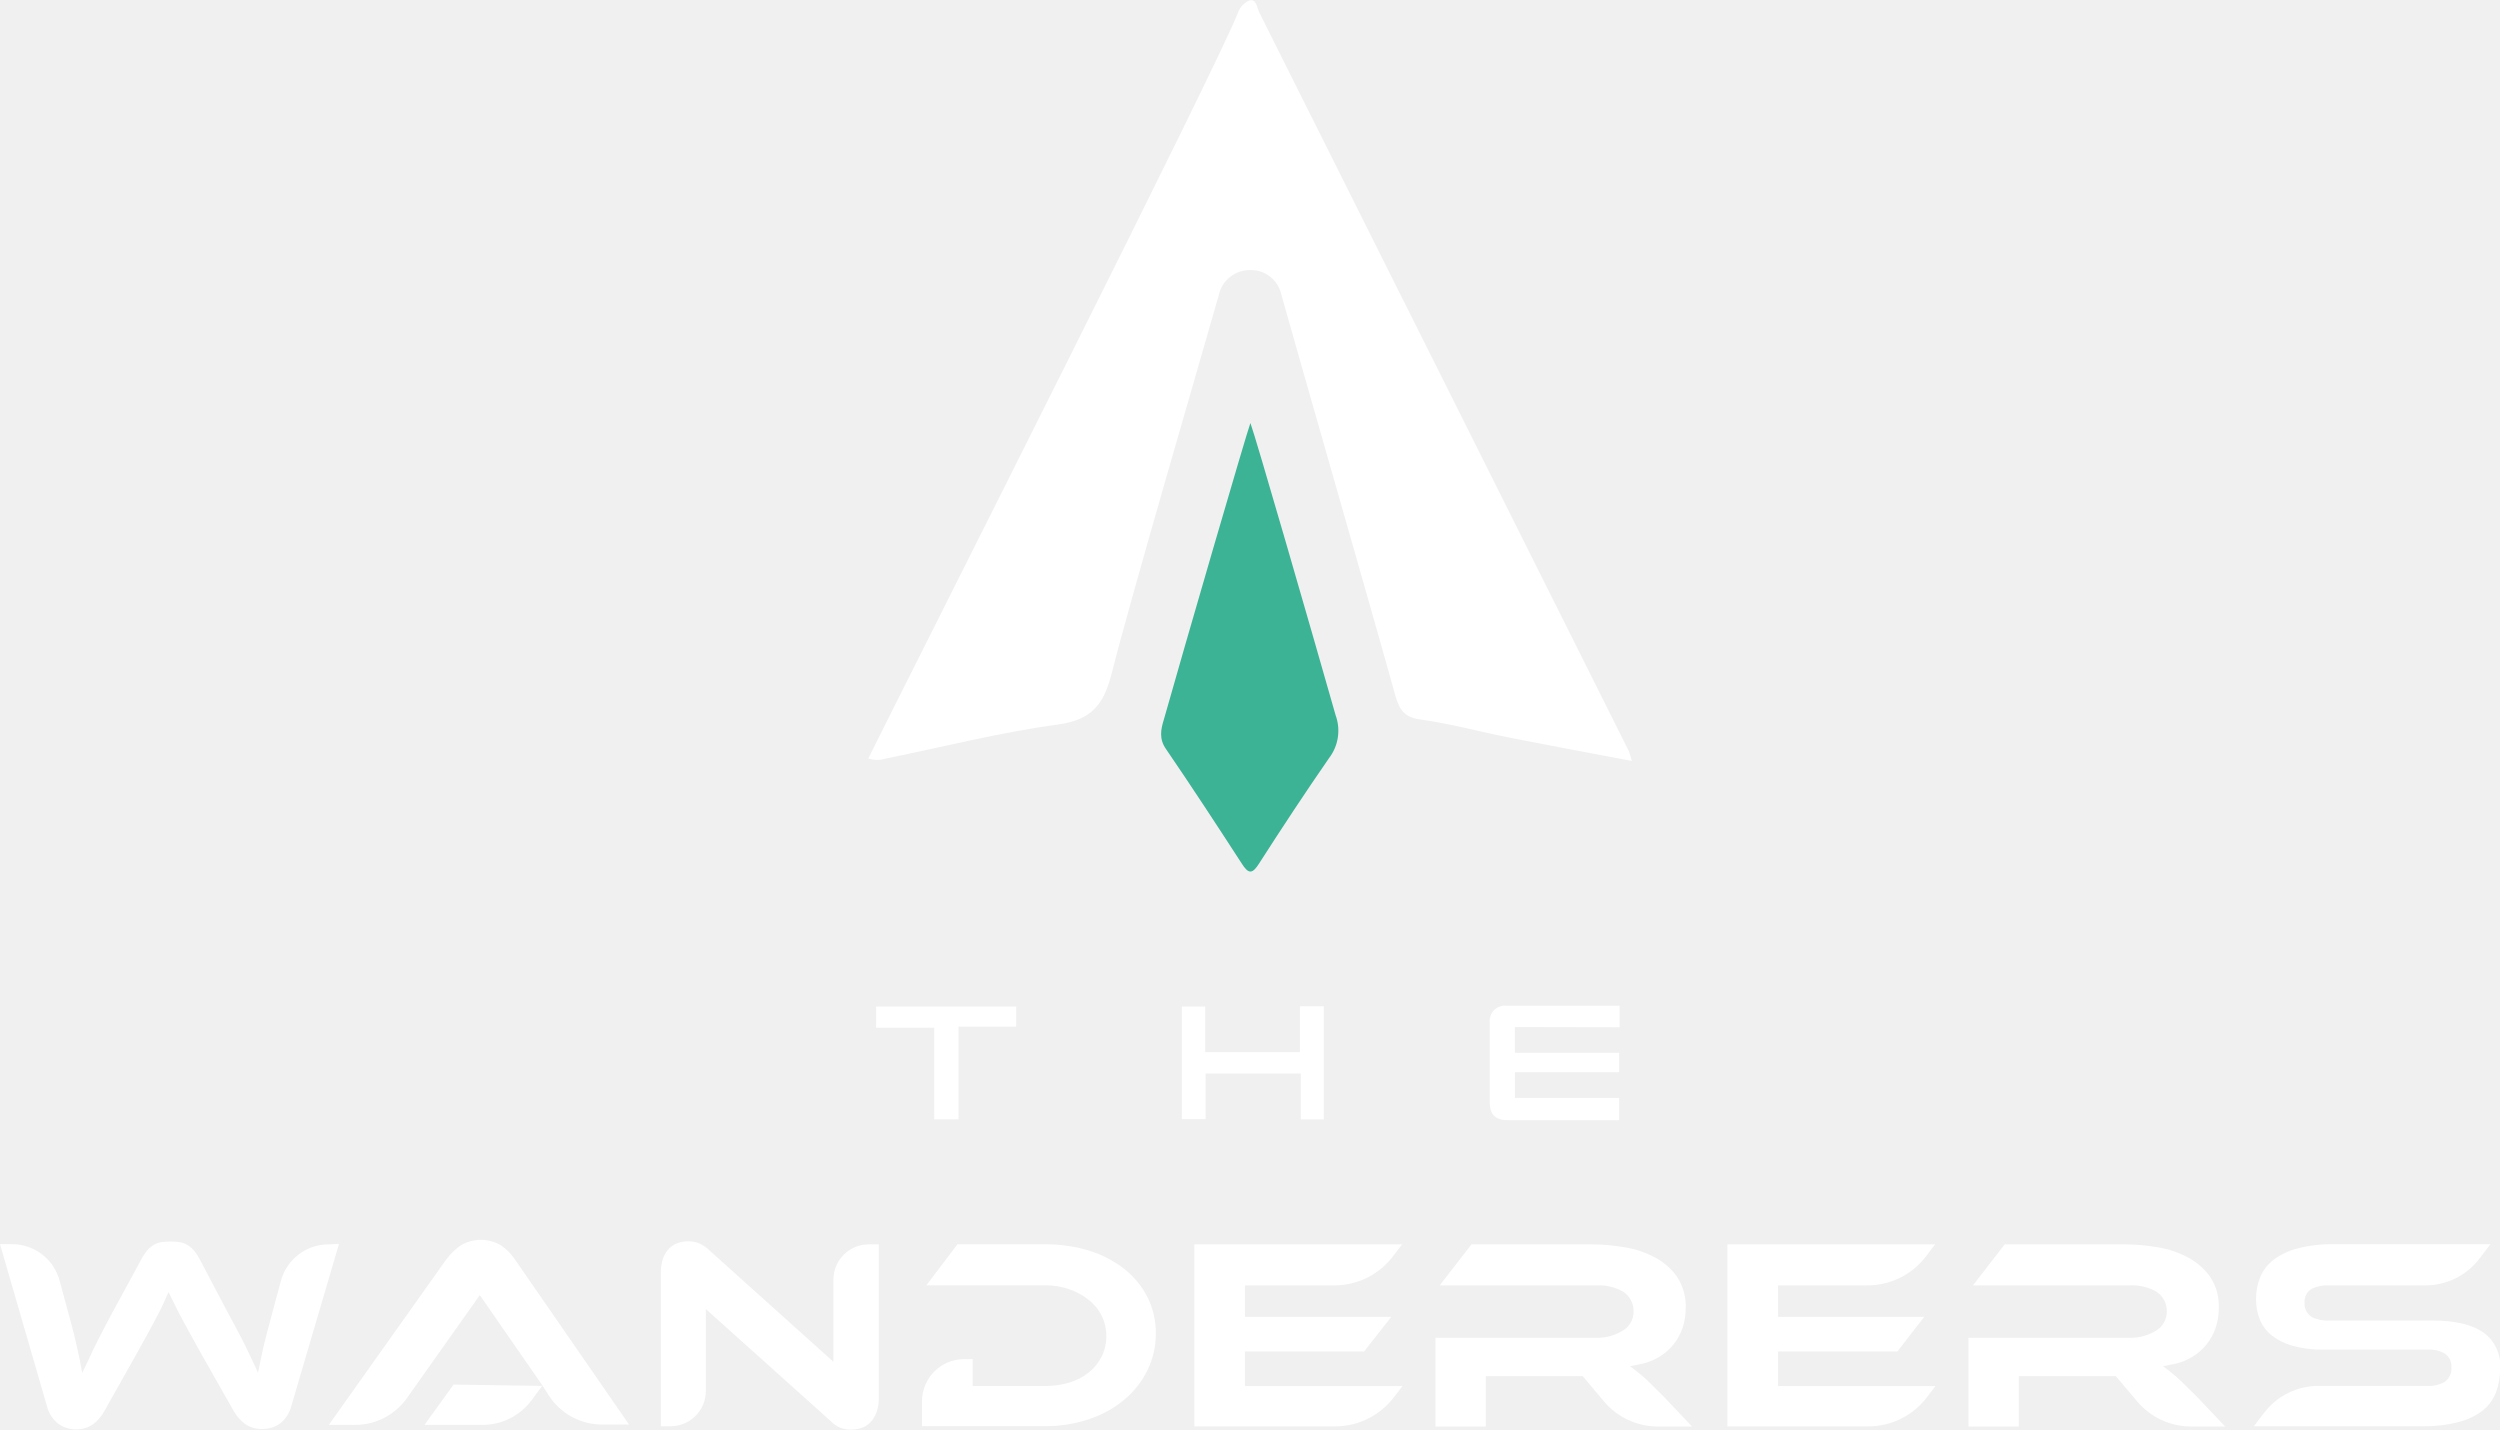
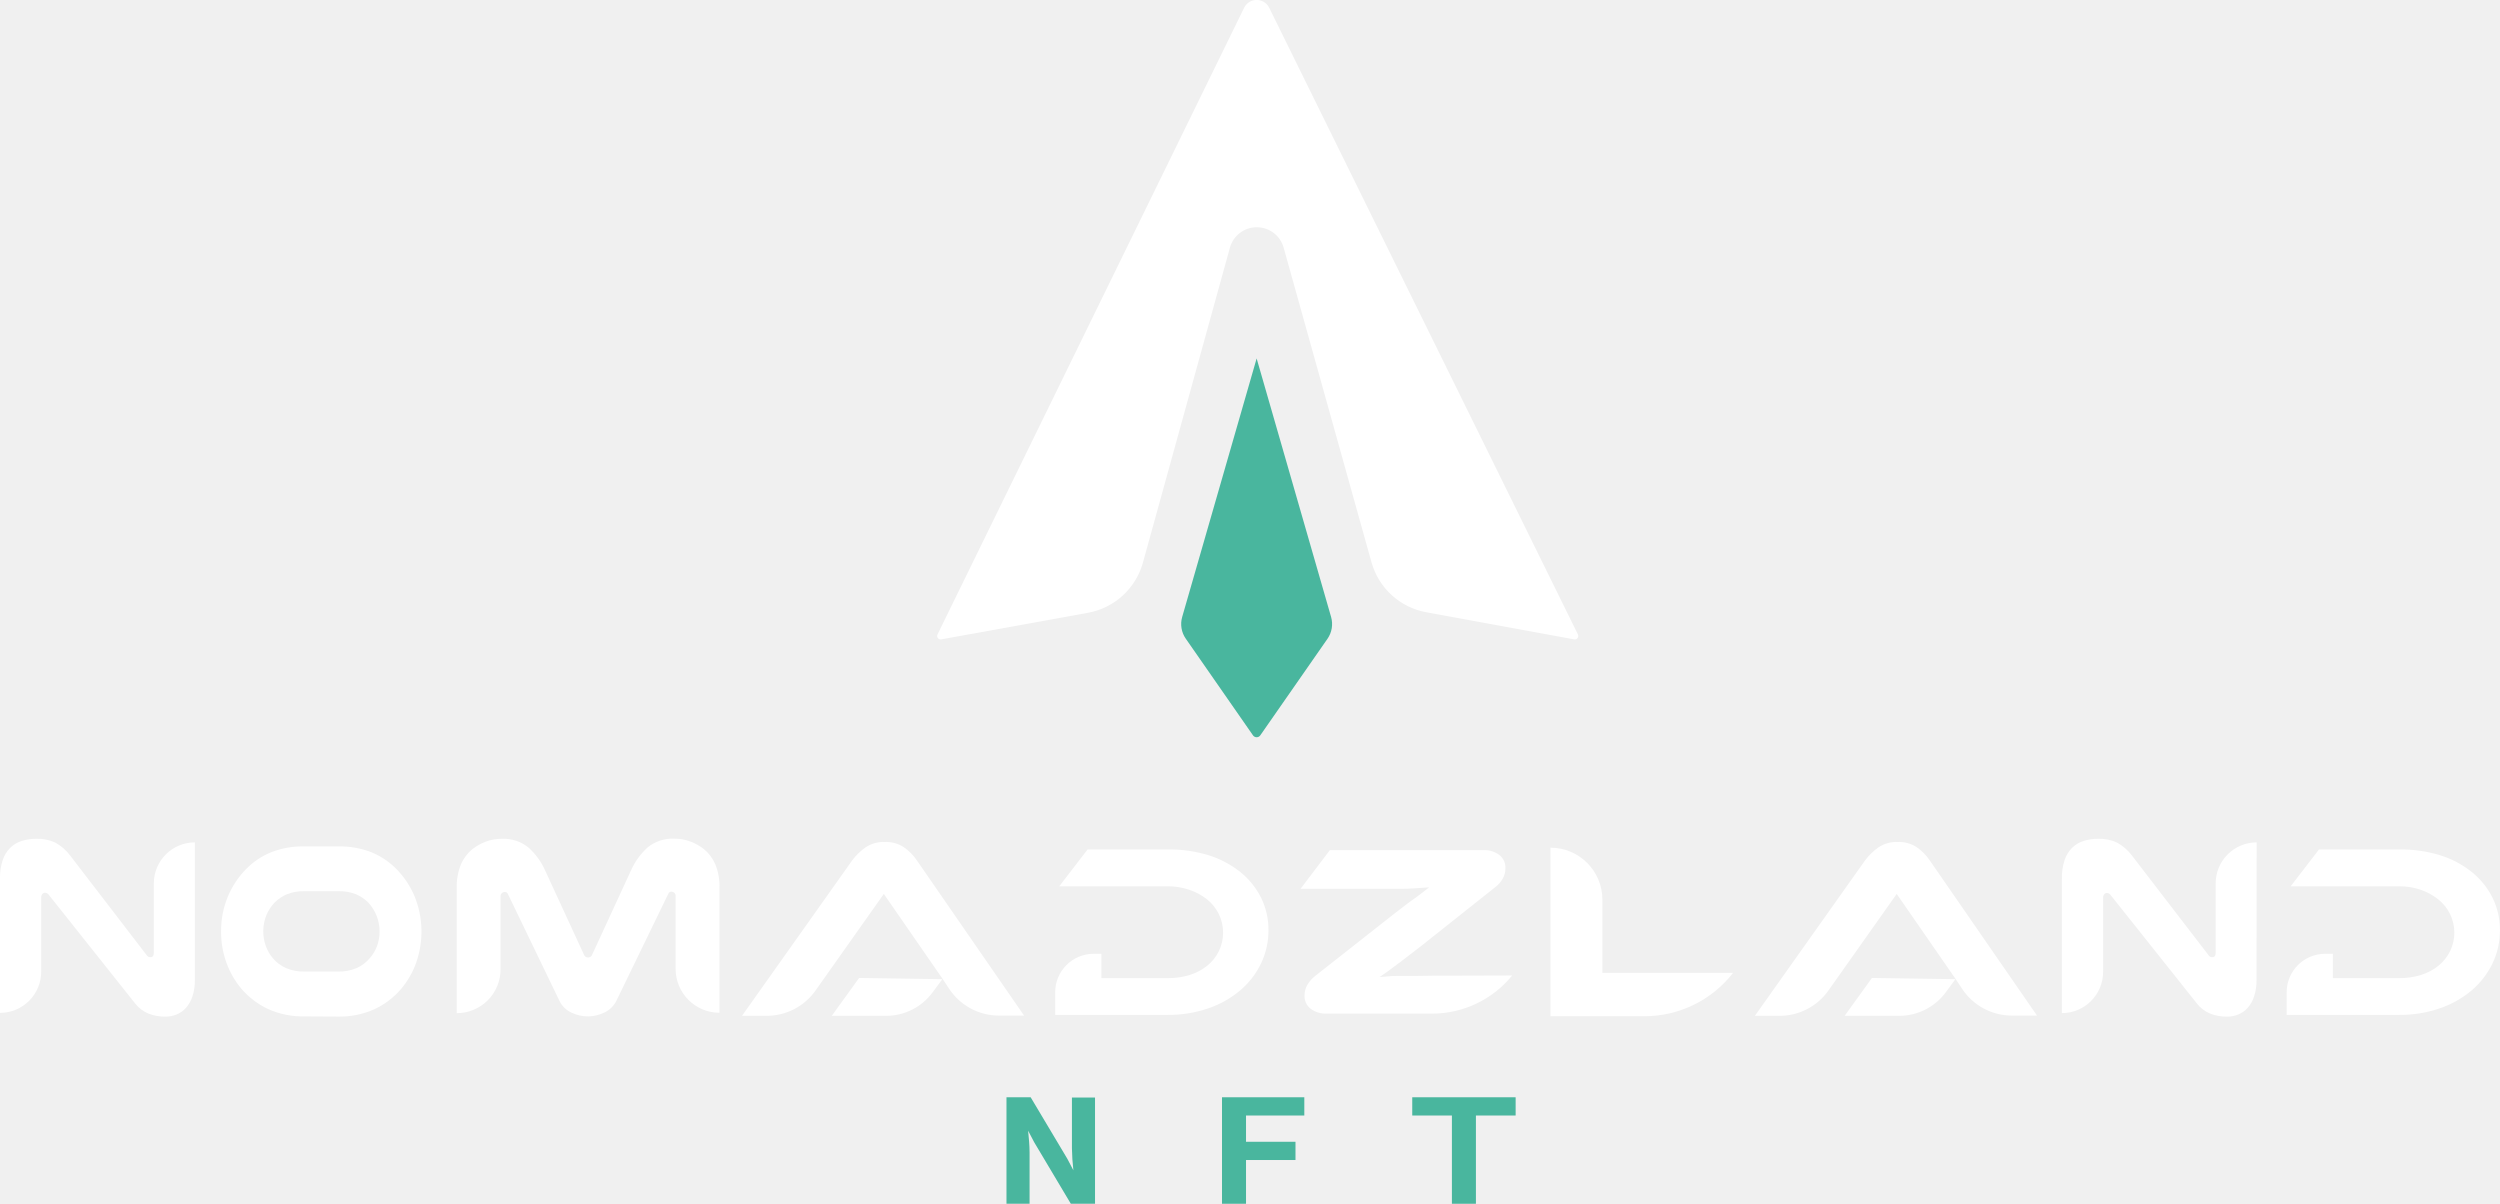
- <svg xmlns="http://www.w3.org/2000/svg" id="Capa_1" data-name="Capa 1" viewBox="0 0 372.5 213">
-   <path d="M248.89,124.41c-6.18-1.16-12.07-2.27-18-3.43-4.48-.88-8.91-2.1-13.46-2.74-2.45-.29-3.2-1.52-3.79-3.62-3-10.88-14.8-51.87-17-59.8a4.61,4.61,0,0,0-4.6-3.55,4.74,4.74,0,0,0-4.72,3.84c-2.16,7.64-13.06,44.88-15.86,56-1.16,4.66-2.85,7.16-8,7.86-8.63,1.17-17.14,3.33-25.65,5.07a4.25,4.25,0,0,1-2.68,0c8.69-17.49,52.23-103.58,55.14-111.27a3,3,0,0,1,1.69-1.69c1-.18,1.05,1,1.4,1.75,10.43,20.8,51.06,102.11,55.08,110.1A13.06,13.06,0,0,1,248.89,124.41Z" transform="translate(-5.75 -11.03)" style="fill:#fff" />
-   <path d="M203.77,124c-3.55,5.13-7,10.37-10.37,15.62-1.05,1.69-1.63,1.69-2.68,0-3.67-5.66-7.4-11.37-11.25-17-1.05-1.52-.76-2.92-.29-4.43,2.91-10.32,12.3-42.61,12.88-44.13.7,1.81,9,30.55,12.7,43.55A6.71,6.71,0,0,1,203.77,124Z" transform="translate(-5.75 -11.03)" style="fill:#3cb395" />
-   <path d="M231.47,164.06v3.84H247v2.89H231.48v3.83H247v3.32H239.4c-3,0-5.94,0-8.91,0-1.93,0-2.75-.82-2.77-2.7,0-4.42,0-8.28,0-11.81a2.29,2.29,0,0,1,2.52-2.55q3.8,0,7.62,0h9.21v3.21Z" transform="translate(-5.75 -11.03)" style="fill:#fff" />
-   <polygon points="197.25 149.93 197.25 166.79 193.82 166.79 193.82 159.96 179.63 159.96 179.63 166.75 176.1 166.75 176.1 149.97 179.57 149.97 179.57 156.77 193.69 156.77 193.69 149.93 197.25 149.93" style="fill:#fff" />
-   <polygon points="151.41 149.97 151.41 152.97 142.82 152.97 142.82 166.78 139.2 166.78 139.2 153.13 130.54 153.13 130.54 149.97 151.41 149.97" style="fill:#fff" />
-   <path d="M54.7,196.44a7.34,7.34,0,0,0-7.09,5.43l-1.08,4c-.43,1.58-.81,3-1.13,4.25s-.6,2.41-.81,3.52l-.39,1.92-1.53-3.26-.82-1.66c-.31-.6-.66-1.27-1.06-2s-.86-1.62-1.4-2.61l-3.78-7.18a7.73,7.73,0,0,0-1-1.54,4.21,4.21,0,0,0-1-.82,3.15,3.15,0,0,0-1.09-.38,9.6,9.6,0,0,0-2.73,0,3,3,0,0,0-1.08.38,3.72,3.72,0,0,0-1,.82,7.89,7.89,0,0,0-1,1.54L22.82,206c-1,1.83-1.78,3.35-2.39,4.54s-1.13,2.29-1.57,3.27L18,215.6l-.38-2c-.24-1.14-.49-2.33-.79-3.54s-.67-2.61-1.12-4.22l-1.08-4a7.34,7.34,0,0,0-7.09-5.43H5.75l7,24.15a4.74,4.74,0,0,0,1.69,2.61A4.38,4.38,0,0,0,17,224a4.3,4.3,0,0,0,2.54-.7,6.09,6.09,0,0,0,1.75-2l4.54-8.07,1.6-2.88,1.21-2.22c.35-.66.66-1.26.93-1.79s.5-1,.73-1.55l.56-1.24,1.38,2.79c.28.53.58,1.12.94,1.77s.79,1.43,1.24,2.27,1,1.78,1.61,2.89l4.54,8a6.29,6.29,0,0,0,1.79,2,4.32,4.32,0,0,0,2.49.68,4.46,4.46,0,0,0,2.63-.82,4.84,4.84,0,0,0,1.68-2.61l7.1-24.15Z" transform="translate(-5.75 -11.03)" style="fill:#fff" />
-   <path d="M129.93,201.7v12.24l-18.47-16.6a5,5,0,0,0-1.68-1.11,4.66,4.66,0,0,0-3,0,3.36,3.36,0,0,0-1.29.79,4,4,0,0,0-.91,1.42,6.12,6.12,0,0,0-.36,2.19v22.91h1.45a5.25,5.25,0,0,0,5.25-5.26V206.08l18.48,16.58a4.47,4.47,0,0,0,1.62,1.13,4.91,4.91,0,0,0,3.1,0,3.16,3.16,0,0,0,1.28-.8,4,4,0,0,0,.93-1.47,6,6,0,0,0,.36-2.17V196.44h-1.48A5.26,5.26,0,0,0,129.93,201.7Z" transform="translate(-5.75 -11.03)" style="fill:#fff" />
-   <path d="M176.77,204.39a12.84,12.84,0,0,0-3.39-4.2,16.27,16.27,0,0,0-5.19-2.76,21.87,21.87,0,0,0-6.68-1h-13.1l-4.63,6.11h17.73a10.81,10.81,0,0,1,3.51.57,9.61,9.61,0,0,1,2.87,1.54,7,7,0,0,1,2,2.41,6.93,6.93,0,0,1,0,6.11,7.09,7.09,0,0,1-1.9,2.35,8.61,8.61,0,0,1-2.87,1.5,12,12,0,0,1-3.56.52H150.68v-4h-1.27a6.28,6.28,0,0,0-6.28,6.28v3.7h18.38a19.79,19.79,0,0,0,6.61-1.07,15.88,15.88,0,0,0,5.21-2.92,13.41,13.41,0,0,0,3.41-4.37,12.43,12.43,0,0,0,1.23-5.47A12,12,0,0,0,176.77,204.39Z" transform="translate(-5.75 -11.03)" style="fill:#fff" />
-   <path d="M191.25,217.55V212.4H209l4.05-5.16H191.25v-4.69h13.33a10.93,10.93,0,0,0,8.67-4.26l1.41-1.85H183.71v27.12h21a11,11,0,0,0,8.65-4.24l1.36-1.77Z" transform="translate(-5.75 -11.03)" style="fill:#fff" />
-   <path d="M253.66,219.14c-1-1-1.76-1.75-2.35-2.32a20.32,20.32,0,0,0-1.56-1.36l-1.13-.87,1.39-.27a8.8,8.8,0,0,0,2.92-1.09,8,8,0,0,0,2.16-1.86,8.49,8.49,0,0,0,1.37-2.49,9.37,9.37,0,0,0,.46-2.93,7.92,7.92,0,0,0-1.26-4.63,9.37,9.37,0,0,0-3.28-2.91,14.53,14.53,0,0,0-4.52-1.53,30,30,0,0,0-4.9-.44H225l-4.73,6.11h23.38a7.21,7.21,0,0,1,3.93.93,3.4,3.4,0,0,1,1.57,3,3.25,3.25,0,0,1-1.72,2.88,7.08,7.08,0,0,1-3.78,1H219.63v13.22h7.5v-7.51h14.44l3.16,3.76a10.52,10.52,0,0,0,8.06,3.75h5.07Z" transform="translate(-5.75 -11.03)" style="fill:#fff" />
-   <path d="M270.68,217.55V212.4h17.78l4-5.16H270.68v-4.69H284a10.93,10.93,0,0,0,8.67-4.26l1.41-1.85H263.13v27.12h21a10.93,10.93,0,0,0,8.64-4.23l1.37-1.78Z" transform="translate(-5.75 -11.03)" style="fill:#fff" />
-   <path d="M333.09,219.14c-1-1-1.77-1.75-2.36-2.32a18.58,18.58,0,0,0-1.56-1.36l-1.13-.87,1.41-.27a8.69,8.69,0,0,0,2.9-1.09,8,8,0,0,0,2.16-1.86,8.05,8.05,0,0,0,1.37-2.49,9.09,9.09,0,0,0,.47-2.93,7.85,7.85,0,0,0-1.26-4.63,9.49,9.49,0,0,0-3.29-2.91,14.44,14.44,0,0,0-4.52-1.53,30,30,0,0,0-4.88-.44H304.45l-4.73,6.11h23.4a7.16,7.16,0,0,1,3.91.93,3.4,3.4,0,0,1,1.57,3,3.26,3.26,0,0,1-1.71,2.88,7.07,7.07,0,0,1-3.77,1H299.05v13.22h7.5v-7.51H321l3.18,3.76a10.52,10.52,0,0,0,8.05,3.75h5.06Z" transform="translate(-5.75 -11.03)" style="fill:#fff" />
-   <path d="M375.81,209.59c-1.7-1.2-4.25-1.8-7.57-1.8H352.78a5.12,5.12,0,0,1-2.6-.54,2.3,2.3,0,0,1-1.05-2.1,2.23,2.23,0,0,1,1.06-2.09,5.35,5.35,0,0,1,2.59-.51h14.37a10.11,10.11,0,0,0,8.05-4l1.62-2.13H353.46a20.35,20.35,0,0,0-5.36.62,10.11,10.11,0,0,0-3.55,1.67,6.44,6.44,0,0,0-2,2.53,8.52,8.52,0,0,0-.65,3.38,8,8,0,0,0,.59,3.09,5.83,5.83,0,0,0,1.77,2.31,8.8,8.8,0,0,0,3.08,1.53,15.75,15.75,0,0,0,4.57.57h15.46a4.78,4.78,0,0,1,2.64.58,2.32,2.32,0,0,1,1,2.11,2.41,2.41,0,0,1-1,2.12,4.72,4.72,0,0,1-2.65.6h-16.2a10.13,10.13,0,0,0-8,3.94l-1.6,2.07h25.13a20.38,20.38,0,0,0,5.37-.62,10,10,0,0,0,3.57-1.69,6.43,6.43,0,0,0,2-2.67,10.1,10.1,0,0,0,.64-3.68A6.06,6.06,0,0,0,375.81,209.59Z" transform="translate(-5.75 -11.03)" style="fill:#fff" />
-   <polygon points="80.66 206.72 80.61 206.72 80.64 206.68 80.66 206.72" style="fill:#fff" />
-   <path d="M82.46,198.67a7.81,7.81,0,0,0-2.1-2.11,5.89,5.89,0,0,0-6,.06,9.2,9.2,0,0,0-2.11,2.06L54.74,223.34h3.92a9.46,9.46,0,0,0,7.73-4L77.24,204l9.34,13.48,0,0,1,1.56a9.45,9.45,0,0,0,7.9,4.25h4ZM69,223.34h8.67A9.13,9.13,0,0,0,85,219.61l1.53-2.08-13.2-.2Z" transform="translate(-5.75 -11.03)" style="fill:#fff" />
+ <svg xmlns="http://www.w3.org/2000/svg" id="Capa_1" data-name="Capa 1" viewBox="0 0 433.12 208.55">
+   <path d="M232.3,109.34,219.4,64.55l-12.9,44.79a4.43,4.43,0,0,0,.63,3.77l11.64,16.74a.77.77,0,0,0,1.26,0l11.65-16.74A4.46,4.46,0,0,0,232.3,109.34Z" transform="translate(-1.69 -2.45)" style="fill:#49b69e" />
+   <path d="M275.06,112.36,221.58,3.8a2.42,2.42,0,0,0-4.35,0L164.11,112.37a.6.6,0,0,0,.65.85l25.43-4.61a12.11,12.11,0,0,0,9.51-8.69l15.07-54.56a4.83,4.83,0,0,1,9.31,0L239.3,99.87a12.11,12.11,0,0,0,9.48,8.65l25.63,4.7A.6.6,0,0,0,275.06,112.36Z" transform="translate(-1.69 -2.45)" style="fill:#fff" />
+   <path d="M253.91,171.48l-3.53,0-3.44.05-2.86,0c-.81,0-1.4,0-1.74.06l-1.64.13,1.35-.94,1-.74c.4-.28.9-.66,1.54-1.15l2.24-1.72c.84-.64,1.86-1.44,3.1-2.44l10.78-8.56a4.84,4.84,0,0,0,1.33-1.5,3.53,3.53,0,0,0,.46-1.73,2.75,2.75,0,0,0-1.06-2.37,4.28,4.28,0,0,0-2.68-.84H232.09l-5.08,6.7H241.6c1.08,0,2,0,2.81,0s1.46,0,2-.06l1.41-.09,1.47-.1-1.16.9c-.27.21-.62.46-1,.76s-1,.67-1.59,1.14l-2.26,1.74-3.14,2.47-10.65,8.38a5.39,5.39,0,0,0-1.33,1.55,3.53,3.53,0,0,0-.46,1.73,2.76,2.76,0,0,0,1.06,2.37,4.35,4.35,0,0,0,2.68.84h18.39a17.87,17.87,0,0,0,13.84-6.61Z" transform="translate(-1.69 -2.45)" style="fill:#fff" />
+   <path d="M301.94,171h0a19.47,19.47,0,0,1-15.36,7.51H270.3v-29.2h0a9,9,0,0,1,9,9V171Z" transform="translate(-1.69 -2.45)" style="fill:#fff" />
+   <path d="M35.45,172.21a8.67,8.67,0,0,1-.42,2.86,5.56,5.56,0,0,1-1.13,2,4.52,4.52,0,0,1-1.62,1.14,5.1,5.1,0,0,1-1.93.37,7.69,7.69,0,0,1-3-.55,5.63,5.63,0,0,1-2.27-1.76L10.16,157.5a.89.89,0,0,0-.64-.39.64.64,0,0,0-.49.22.88.88,0,0,0-.2.61v12.84a7.15,7.15,0,0,1-7.14,7.15h0V154.66a9.54,9.54,0,0,1,.46-3.18,5.49,5.49,0,0,1,1.3-2.14,5.14,5.14,0,0,1,2-1.2A8.23,8.23,0,0,1,8,147.77a7.21,7.21,0,0,1,3.25.65,8,8,0,0,1,2.61,2.27L27.1,167.93a.84.84,0,0,0,.32.29,1,1,0,0,0,.36.06c.38,0,.56-.26.56-.78v-12a7.11,7.11,0,0,1,7.11-7.11h0Z" transform="translate(-1.69 -2.45)" style="fill:#fff" />
+   <path d="M392.63,172.21a8.67,8.67,0,0,1-.42,2.86,5.54,5.54,0,0,1-1.12,2,4.47,4.47,0,0,1-1.63,1.14,5,5,0,0,1-1.92.37,7.69,7.69,0,0,1-3-.55,5.63,5.63,0,0,1-2.27-1.76l-14.9-18.73a.85.85,0,0,0-.64-.39.62.62,0,0,0-.48.22.88.88,0,0,0-.2.61v12.84a7.15,7.15,0,0,1-7.14,7.15h0V154.66a9.54,9.54,0,0,1,.46-3.18,5.37,5.37,0,0,1,1.3-2.14,5,5,0,0,1,2-1.2,8.19,8.19,0,0,1,2.53-.37,7.24,7.24,0,0,1,3.25.65,8.07,8.07,0,0,1,2.61,2.27l13.25,17.24a.78.78,0,0,0,.32.29,1,1,0,0,0,.36.06c.37,0,.56-.26.56-.78v-12a7.1,7.1,0,0,1,7.1-7.11h0Z" transform="translate(-1.69 -2.45)" style="fill:#fff" />
+   <path d="M54.48,178.54a14.71,14.71,0,0,1-6.38-1.29,13.86,13.86,0,0,1-4.6-3.51,14.93,14.93,0,0,1-2.58-4.5,15.63,15.63,0,0,1-.93-5.45,15.47,15.47,0,0,1,1.17-6,14.94,14.94,0,0,1,3.23-4.84,12.85,12.85,0,0,1,4.3-2.86,14.93,14.93,0,0,1,5.79-1h5.73a15,15,0,0,1,5.8,1,13.05,13.05,0,0,1,4.3,2.86,15.1,15.1,0,0,1,3.23,4.84,16.27,16.27,0,0,1,.24,11.48,14.74,14.74,0,0,1-2.59,4.5,13.76,13.76,0,0,1-4.6,3.51,14.67,14.67,0,0,1-6.38,1.29Zm0-21.69a7.77,7.77,0,0,0-3.07.52,6.89,6.89,0,0,0-2.1,1.4A7.06,7.06,0,0,0,47.84,161a7.54,7.54,0,0,0-.1,5.34A6.71,6.71,0,0,0,49,168.5a6.29,6.29,0,0,0,2.22,1.66,7.79,7.79,0,0,0,3.27.61h5.73a7.76,7.76,0,0,0,3.27-.61,6.29,6.29,0,0,0,2.22-1.66A6.53,6.53,0,0,0,67,166.38a7.2,7.2,0,0,0,.45-2.55,7.34,7.34,0,0,0-2-5.06,6.66,6.66,0,0,0-2.1-1.4,7.77,7.77,0,0,0-3.07-.52Z" transform="translate(-1.69 -2.45)" style="fill:#fff" />
+   <path d="M103.6,178.54a6.55,6.55,0,0,1-2.92-.66,4.3,4.3,0,0,1-2.05-2l-8.95-18.55a.55.55,0,0,0-.57-.35.73.73,0,0,0-.48.2.74.74,0,0,0-.22.59v12.61a7.59,7.59,0,0,1-7.59,7.6h0V156.32a10.11,10.11,0,0,1,.72-4.1,6.83,6.83,0,0,1,2-2.66,8.66,8.66,0,0,1,2.29-1.29,7.7,7.7,0,0,1,2.86-.5,6.77,6.77,0,0,1,4.56,1.52,11.68,11.68,0,0,1,2.9,4l6.68,14.49a.77.77,0,0,0,1.48,0L111,153.27a11.91,11.91,0,0,1,2.88-4,6.76,6.76,0,0,1,4.59-1.52,7.65,7.65,0,0,1,2.85.5,8.72,8.72,0,0,1,2.3,1.29,6.93,6.93,0,0,1,2,2.66,10.11,10.11,0,0,1,.72,4.1v21.61h0a7.6,7.6,0,0,1-7.6-7.6V157.72a.74.74,0,0,0-.22-.59.69.69,0,0,0-.48-.2.53.53,0,0,0-.56.35l-9,18.55a4.38,4.38,0,0,1-2,2A6.62,6.62,0,0,1,103.6,178.54Z" transform="translate(-1.69 -2.45)" style="fill:#fff" />
+   <path d="M220.18,158a13.43,13.43,0,0,0-3.59-4.46,16.84,16.84,0,0,0-5.51-2.92,22.81,22.81,0,0,0-7.08-1H190.11L185.2,156H204a11.25,11.25,0,0,1,3.72.6,10.1,10.1,0,0,1,3.05,1.63,7.53,7.53,0,0,1,2.07,2.56,7.37,7.37,0,0,1,0,6.48,7.5,7.5,0,0,1-2,2.49,9.16,9.16,0,0,1-3,1.59,12.42,12.42,0,0,1-3.78.56H192.51v-4.22h-1.34a6.67,6.67,0,0,0-6.67,6.67v3.92H204a21.08,21.08,0,0,0,7-1.13,17.16,17.16,0,0,0,5.53-3.1,14.17,14.17,0,0,0,3.61-4.64,13.19,13.19,0,0,0,1.31-5.8A12.55,12.55,0,0,0,220.18,158Z" transform="translate(-1.69 -2.45)" style="fill:#fff" />
+   <path d="M433.53,158a13.43,13.43,0,0,0-3.59-4.46,16.84,16.84,0,0,0-5.51-2.92,22.85,22.85,0,0,0-7.08-1h-13.9L398.54,156h18.81a11.29,11.29,0,0,1,3.72.6,10,10,0,0,1,3,1.63,7.44,7.44,0,0,1,2.08,2.56,7.37,7.37,0,0,1,0,6.48,7.62,7.62,0,0,1-2,2.49,9.16,9.16,0,0,1-3,1.59,12.42,12.42,0,0,1-3.78.56H405.86v-4.22h-1.35a6.67,6.67,0,0,0-6.66,6.67v3.92h19.5a21.08,21.08,0,0,0,7-1.13,17.16,17.16,0,0,0,5.53-3.1,14.31,14.31,0,0,0,3.61-4.64,13.19,13.19,0,0,0,1.31-5.8A12.68,12.68,0,0,0,433.53,158Z" transform="translate(-1.69 -2.45)" style="fill:#fff" />
+   <path d="M336,151.49a8.79,8.79,0,0,0-2.29-2.3,5.68,5.68,0,0,0-3.25-.87,5.57,5.57,0,0,0-3.34.94,10.1,10.1,0,0,0-2.31,2.25l-19.09,26.93H310a10.35,10.35,0,0,0,8.45-4.37l11.84-16.75,10.2,14.73,0,0,1.13,1.71a10.35,10.35,0,0,0,8.63,4.64h4.35Zm-14.73,26.95h9.47a10,10,0,0,0,8.05-4.08l1.67-2.27L326,171.88Z" transform="translate(-1.69 -2.45)" style="fill:#fff" />
+   <path d="M160.52,151.49a8.79,8.79,0,0,0-2.29-2.3,5.68,5.68,0,0,0-3.25-.87,5.59,5.59,0,0,0-3.34.94,10.1,10.1,0,0,0-2.31,2.25l-19.09,26.93h4.28a10.35,10.35,0,0,0,8.45-4.37l11.84-16.75L165,172.05l0,0,1.13,1.71a10.35,10.35,0,0,0,8.63,4.64h4.35Zm-14.73,26.95h9.48a10,10,0,0,0,8-4.08l1.68-2.27-14.42-.21Z" transform="translate(-1.69 -2.45)" style="fill:#fff" />
+   <path d="M176.5,193H180l6.22,10.44,2,3.7h.08c-.13-1.77-.44-3.88-.44-5.78V193H191v17.56h-3.5l-6.22-10.44-2-3.69h-.08c.13,1.83.44,3.83.44,5.71v8.42H176.5Z" transform="translate(-1.69 -2.45)" style="fill:#49b69e" />
+   <path d="M191.4,211h-4.19l-6.35-10.66-1.05-2c.12,1.24.25,2.52.25,3.75V211h-4V192.55h4.19l6.35,10.65,1.05,2a38.06,38.06,0,0,1-.25-3.81v-8.8h4Zm-3.68-.89h2.79V193.44h-2.22v7.91c0,1.24.13,2.57.26,3.85.07.66.13,1.29.17,1.89l0,.48h-.83l-2.11-3.93-6.08-10.2H177v16.67h2.22v-8c0-1.19-.13-2.45-.25-3.66-.07-.67-.14-1.36-.19-2l0-.48h.82l2.12,3.93Z" transform="translate(-1.69 -2.45)" style="fill:#49b69e" />
+   <path d="M213.85,193h13.37v2.27h-10.1v5.44h8.56V203h-8.56v7.58h-3.27Z" transform="translate(-1.69 -2.45)" style="fill:#49b69e" />
+   <path d="M217.56,211H213.4V192.55h14.26v3.16h-10.1v4.55h8.57v3.16h-8.57Zm-3.26-.89h2.37v-7.58h8.57v-1.38h-8.57v-6.34h10.1v-1.37H214.3Z" transform="translate(-1.69 -2.45)" style="fill:#49b69e" />
+   <path d="M253.68,195.26H246.8V193h17v2.27H257v15.29h-3.27Z" transform="translate(-1.69 -2.45)" style="fill:#49b69e" />
+   <path d="M257.39,211h-4.16V195.71h-6.87v-3.16h17.91v3.16h-6.88Zm-3.26-.89h2.37v-15.3h6.88v-1.37H247.25v1.37h6.88Z" transform="translate(-1.69 -2.45)" style="fill:#49b69e" />
</svg>
